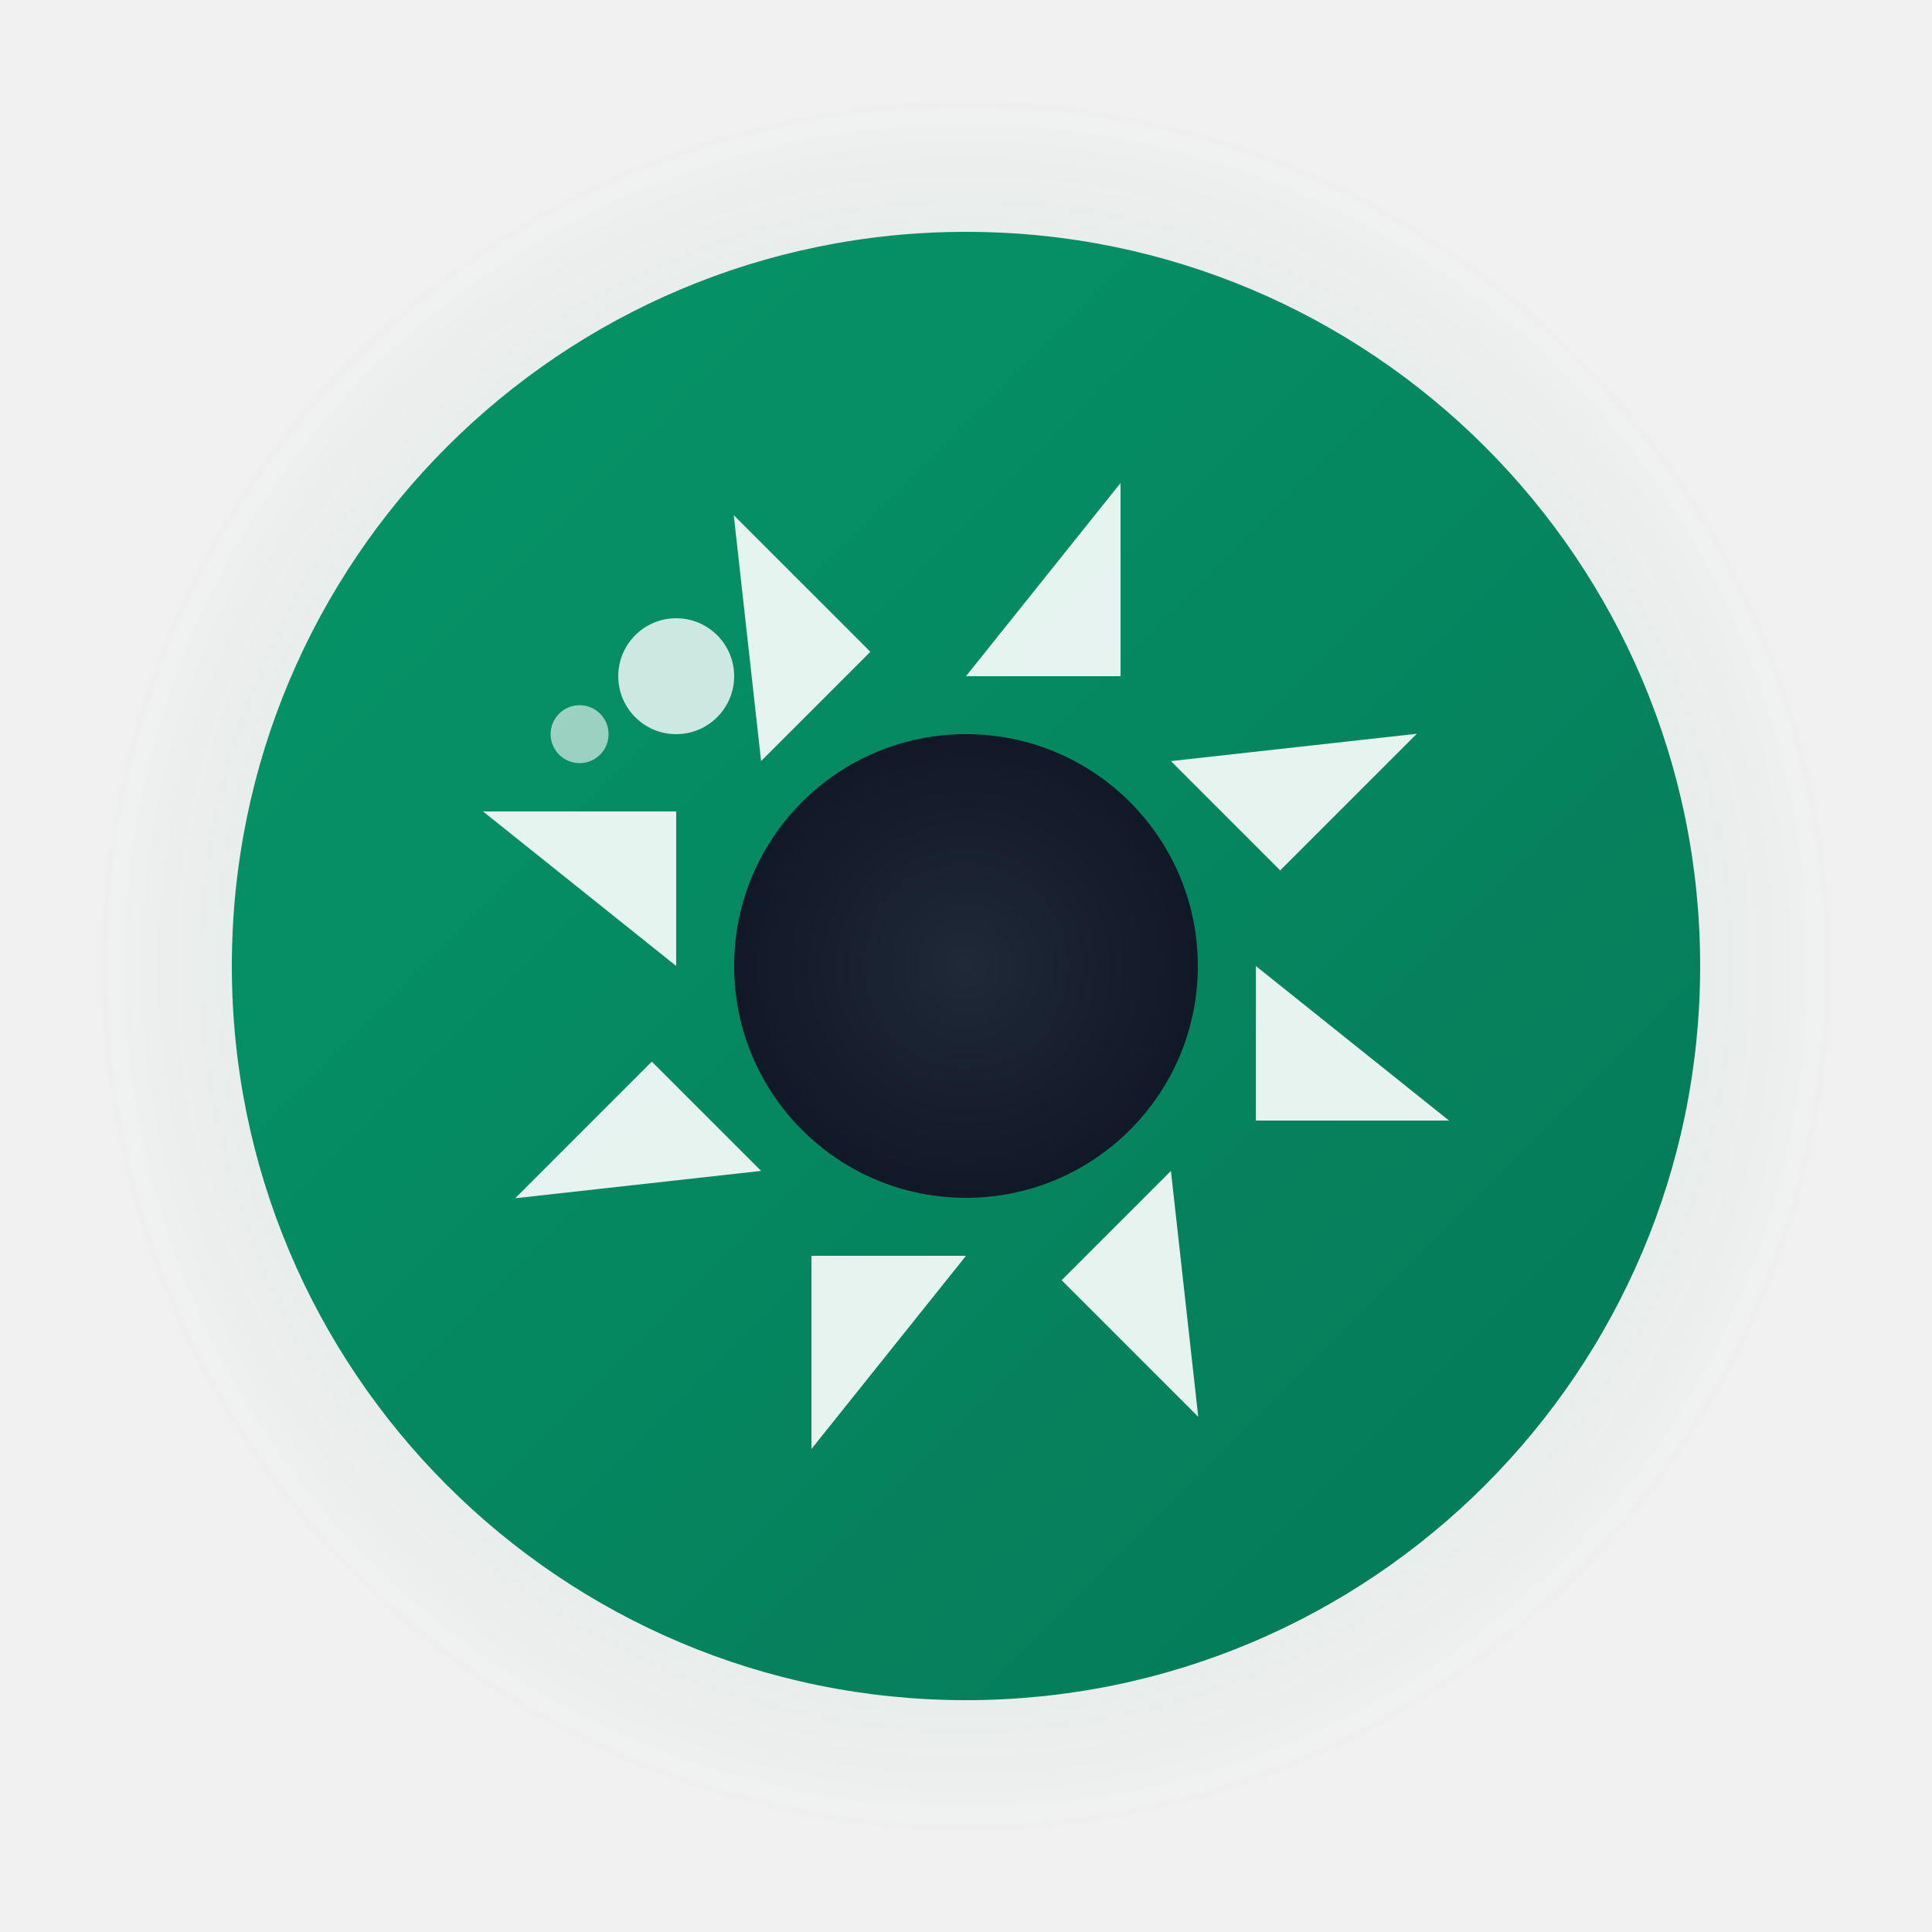
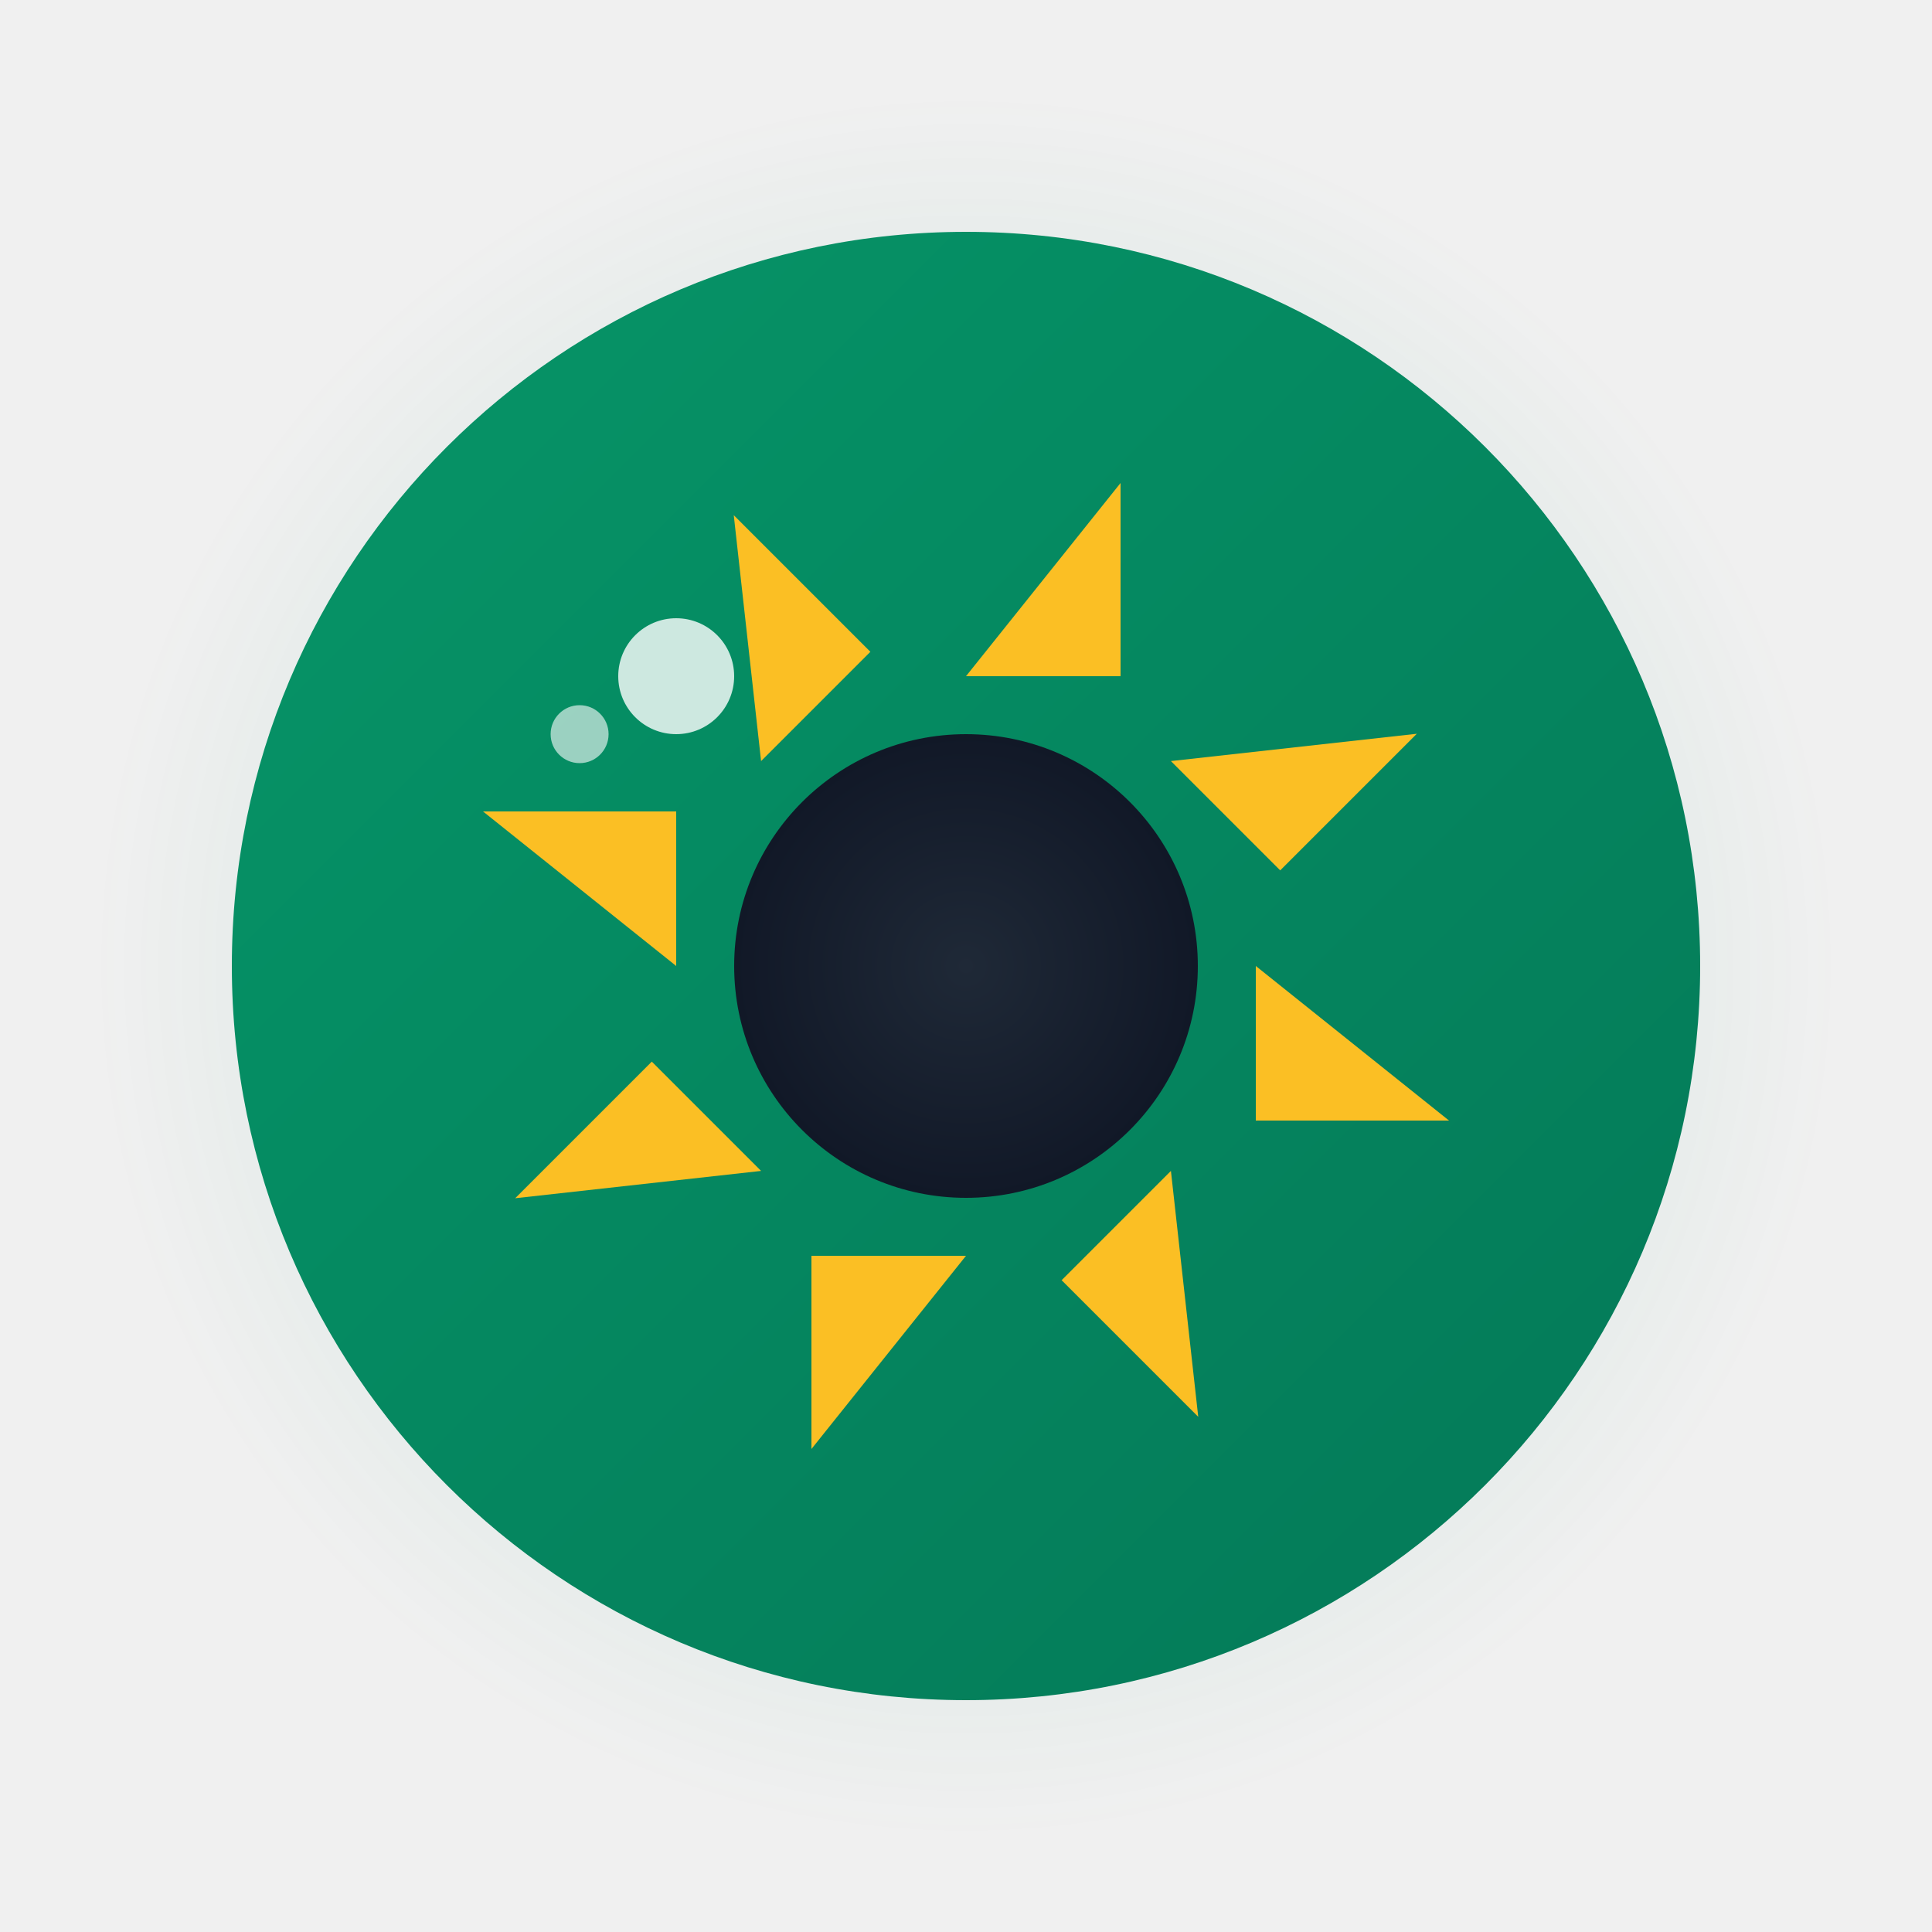
<svg xmlns="http://www.w3.org/2000/svg" width="32" height="32" viewBox="0 0 100 100" fill="none">
  <circle cx="50" cy="50" r="45" fill="url(#glow)" opacity="0.3" />
  <circle cx="50" cy="50" r="38" fill="url(#gradient)" />
  <g transform="translate(50, 50)">
-     <path d="M 0 -15 L 8 -25 L 8 -15 Z" fill="rgba(255, 255, 255, 0.9)" transform="rotate(0)" />
-     <path d="M 0 -15 L 8 -25 L 8 -15 Z" fill="rgba(255, 255, 255, 0.9)" transform="rotate(45)" />
-     <path d="M 0 -15 L 8 -25 L 8 -15 Z" fill="rgba(255, 255, 255, 0.9)" transform="rotate(90)" />
-     <path d="M 0 -15 L 8 -25 L 8 -15 Z" fill="rgba(255, 255, 255, 0.9)" transform="rotate(135)" />
-     <path d="M 0 -15 L 8 -25 L 8 -15 Z" fill="rgba(255, 255, 255, 0.9)" transform="rotate(180)" />
-     <path d="M 0 -15 L 8 -25 L 8 -15 Z" fill="rgba(255, 255, 255, 0.9)" transform="rotate(225)" />
-     <path d="M 0 -15 L 8 -25 L 8 -15 Z" fill="rgba(255, 255, 255, 0.9)" transform="rotate(270)" />
-     <path d="M 0 -15 L 8 -25 L 8 -15 Z" fill="rgba(255, 255, 255, 0.9)" transform="rotate(315)" />
+     <path d="M 0 -15 L 8 -25 L 8 -15 Z" fill="#fbbf24" transform="rotate(0)" />
+     <path d="M 0 -15 L 8 -25 L 8 -15 Z" fill="#fbbf24" transform="rotate(45)" />
+     <path d="M 0 -15 L 8 -25 L 8 -15 Z" fill="#fbbf24" transform="rotate(90)" />
+     <path d="M 0 -15 L 8 -25 L 8 -15 Z" fill="#fbbf24" transform="rotate(135)" />
+     <path d="M 0 -15 L 8 -25 L 8 -15 Z" fill="#fbbf24" transform="rotate(180)" />
+     <path d="M 0 -15 L 8 -25 L 8 -15 Z" fill="#fbbf24" transform="rotate(225)" />
+     <path d="M 0 -15 L 8 -25 L 8 -15 Z" fill="#fbbf24" transform="rotate(270)" />
+     <path d="M 0 -15 L 8 -25 L 8 -15 Z" fill="#fbbf24" transform="rotate(315)" />
  </g>
  <circle cx="50" cy="50" r="12" fill="url(#innerGradient)" />
  <circle cx="35" cy="35" r="3" fill="white" opacity="0.8" />
  <circle cx="30" cy="38" r="1.5" fill="white" opacity="0.6" />
  <defs>
    <linearGradient id="gradient" x1="0%" y1="0%" x2="100%" y2="100%">
      <stop offset="0%" stop-color="#069668" />
      <stop offset="100%" stop-color="#047857" />
    </linearGradient>
    <radialGradient id="glow">
      <stop offset="0%" stop-color="#069668" stop-opacity="0.6" />
      <stop offset="100%" stop-color="#069668" stop-opacity="0" />
    </radialGradient>
    <radialGradient id="innerGradient">
      <stop offset="0%" stop-color="#1f2937" />
      <stop offset="100%" stop-color="#111827" />
    </radialGradient>
  </defs>
</svg>
